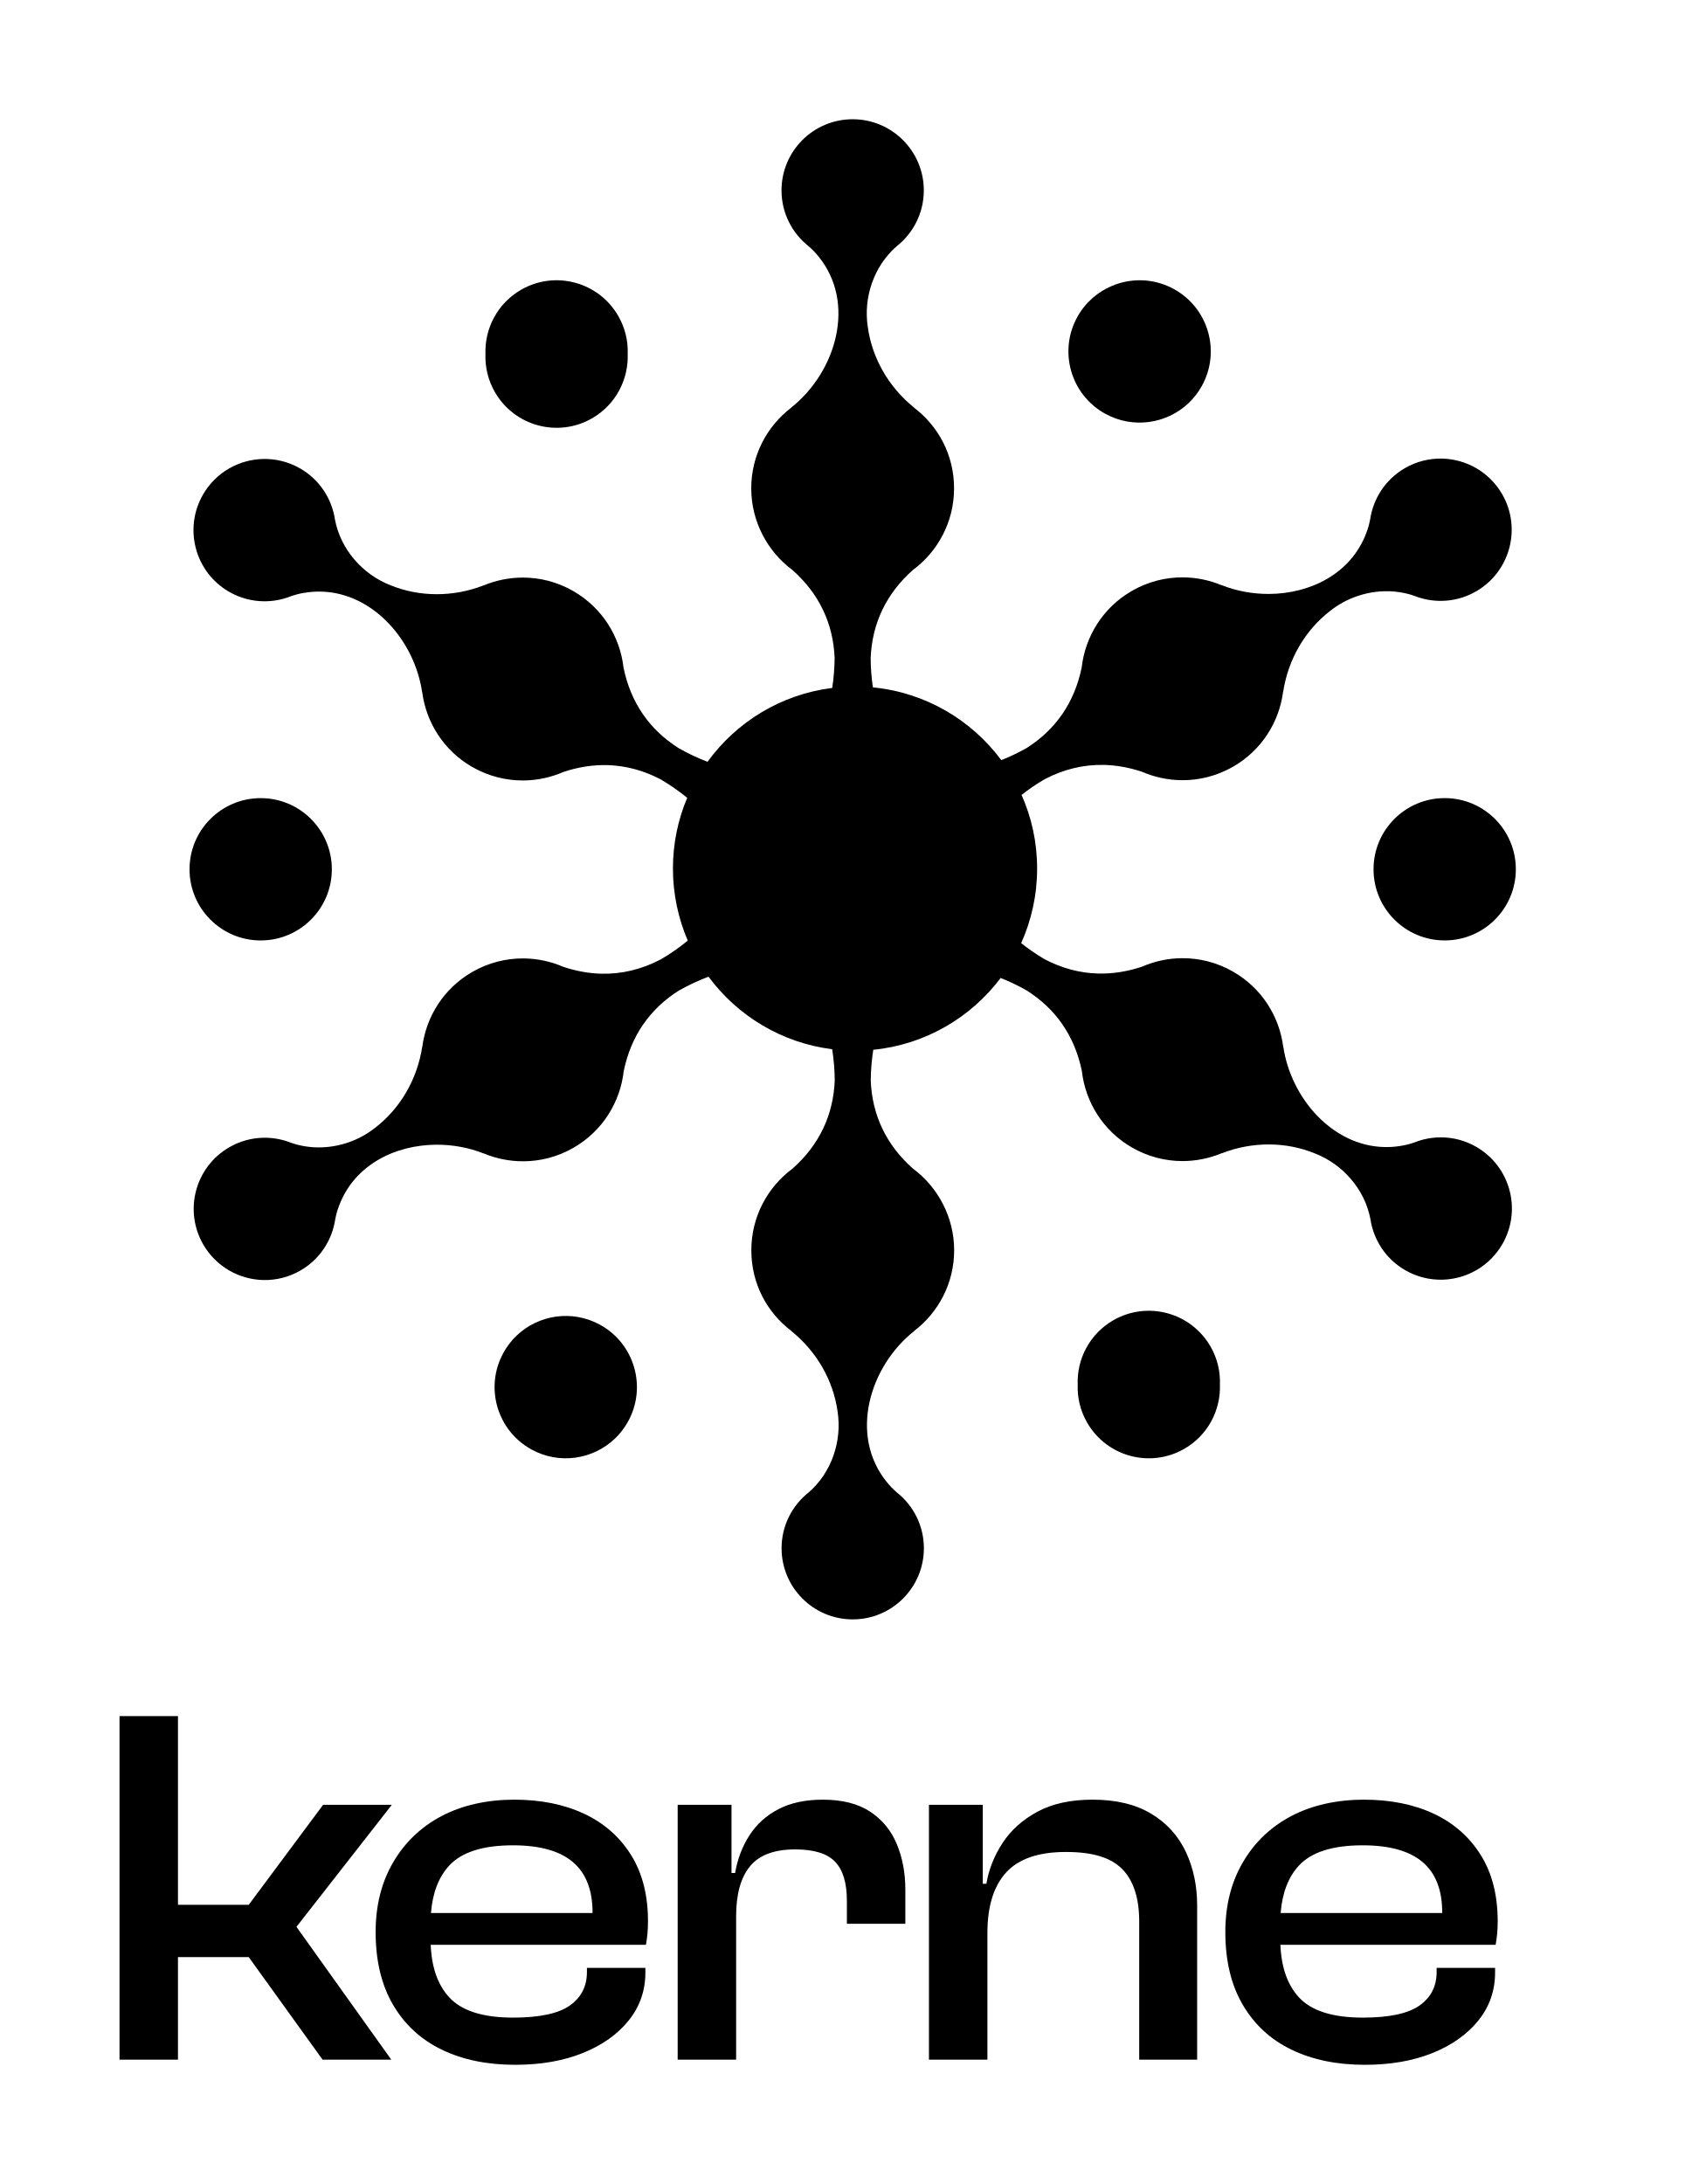
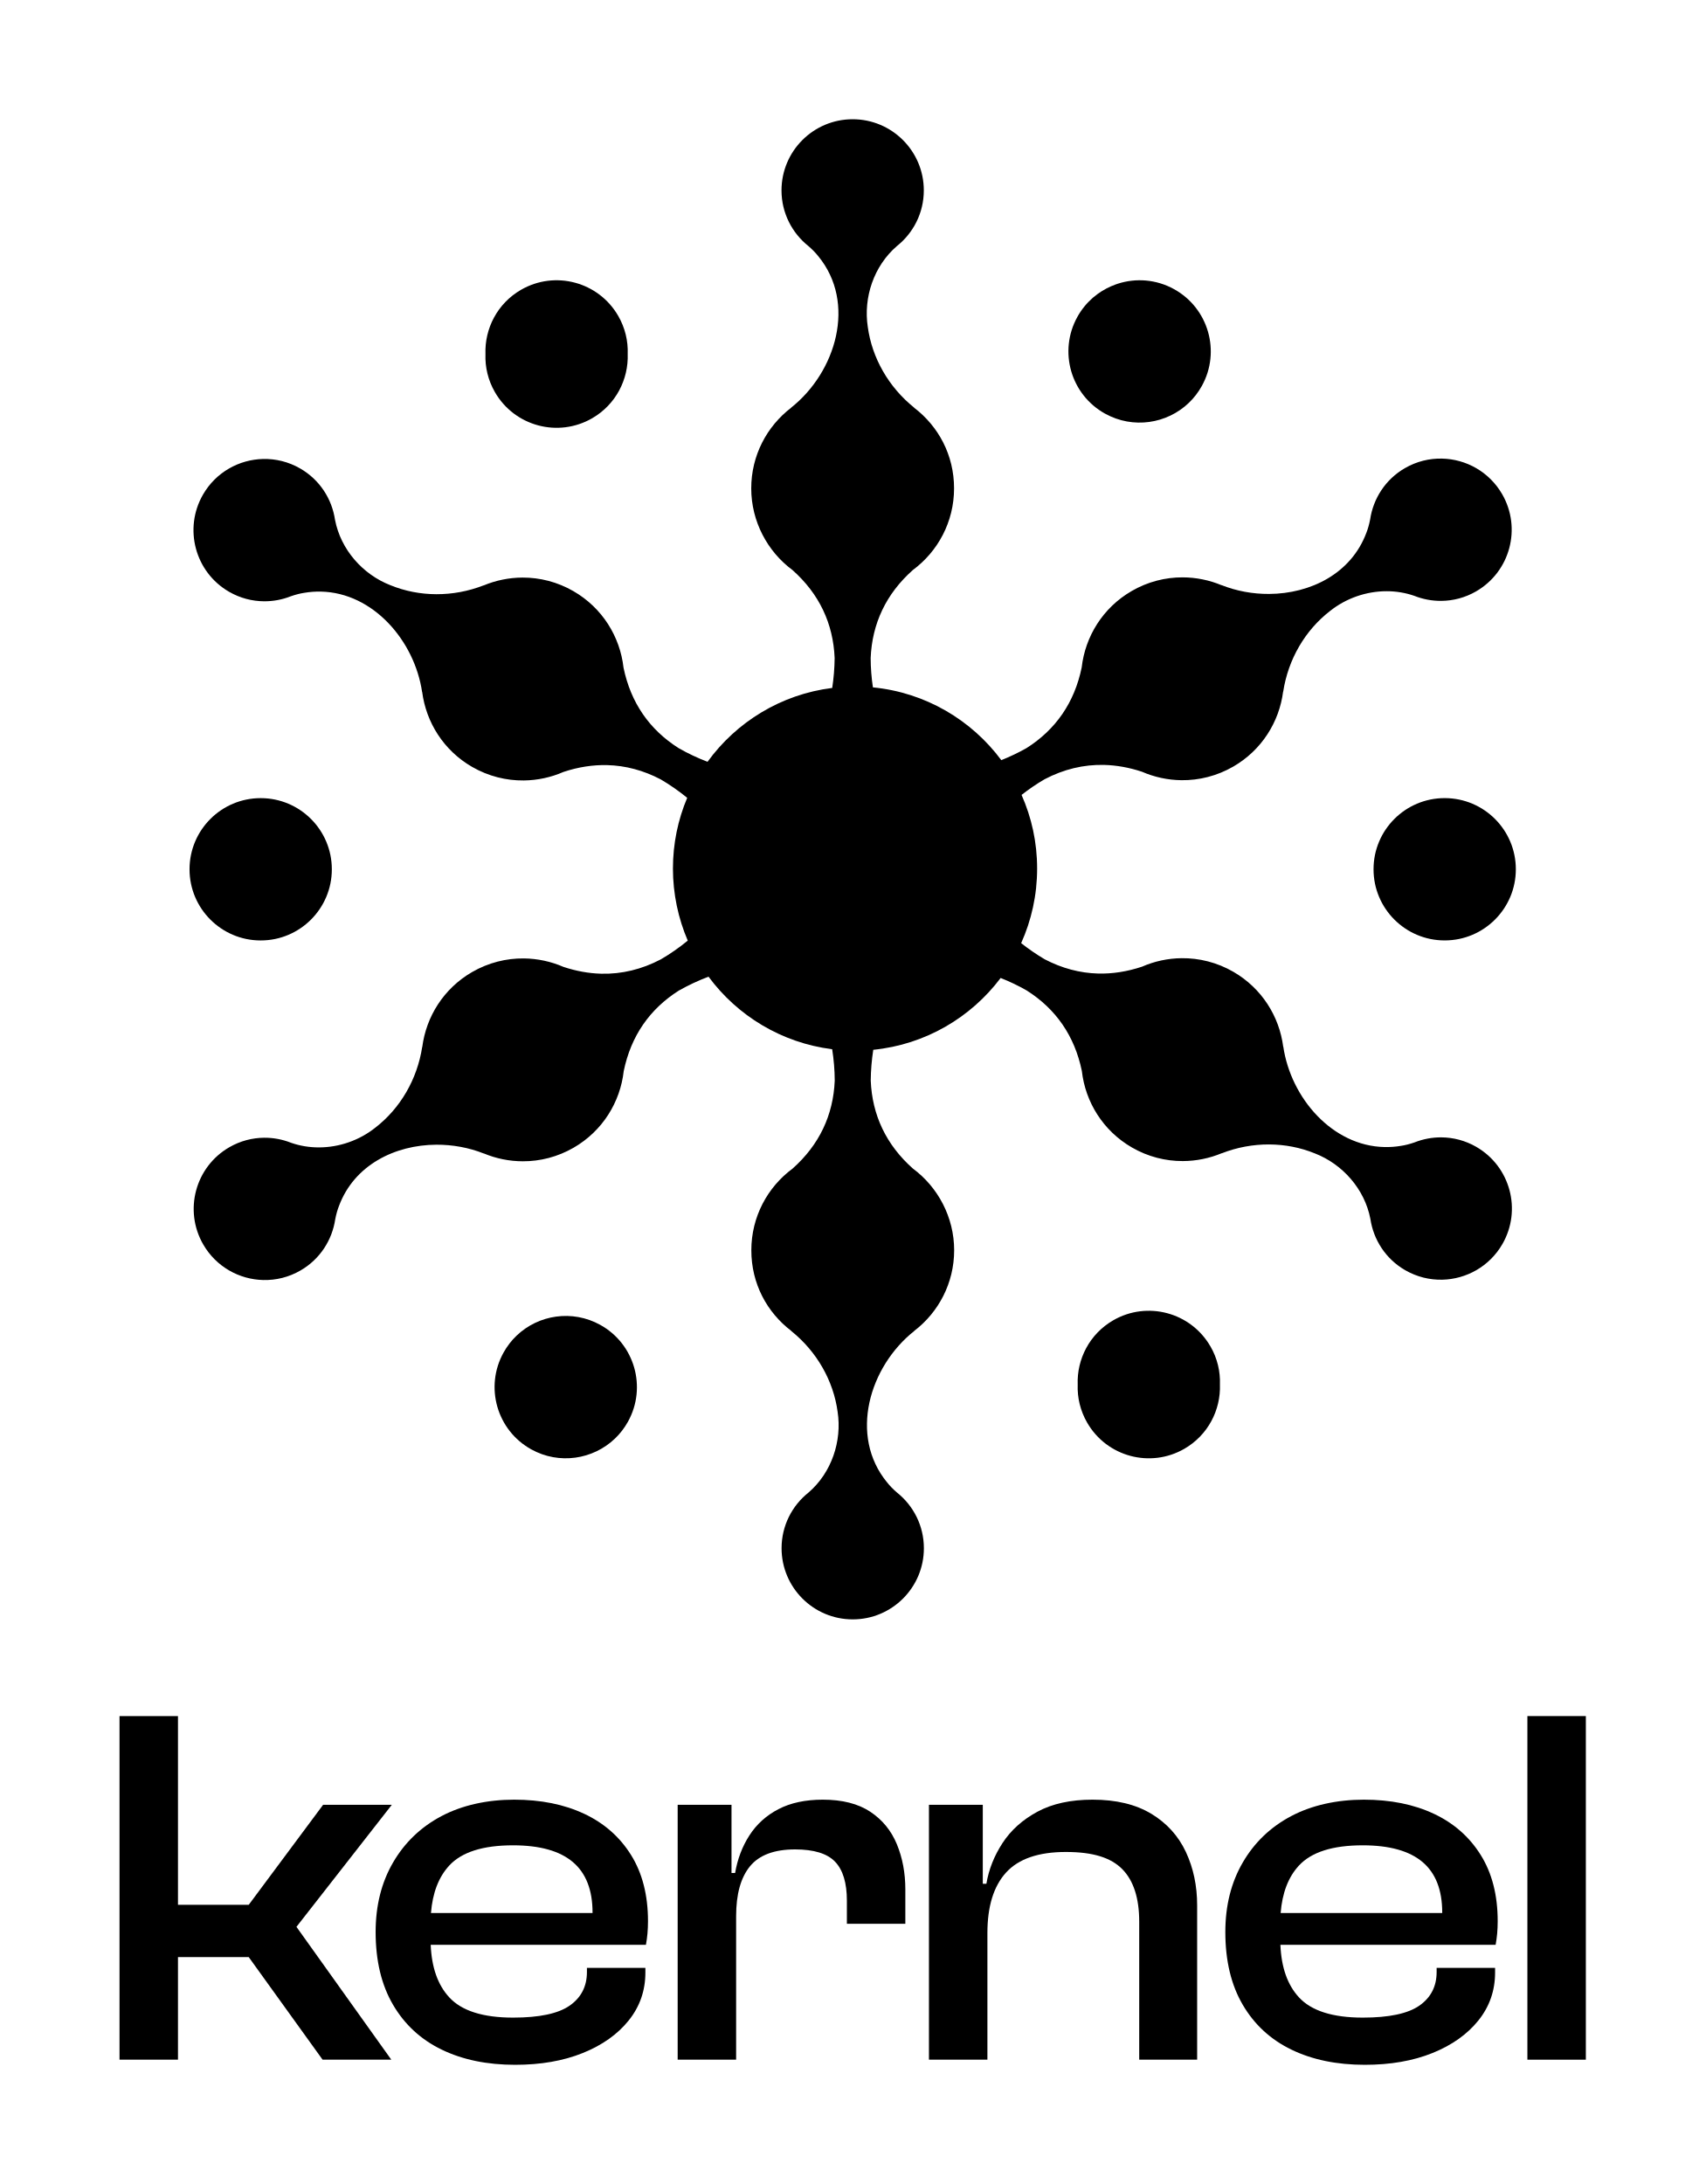
- <svg xmlns="http://www.w3.org/2000/svg" id="Layer_1" data-name="Layer 1" viewBox="600 79 720 922" overflow="visible">
+ <svg xmlns="http://www.w3.org/2000/svg" id="Layer_1" data-name="Layer 1" viewBox="600 79 720 922">
  <polygon points="765.43 840.91 736.42 840.91 705.02 883.13 675.14 883.13 675.14 803.46 650.46 803.46 650.46 948.52 675.14 948.52 675.14 905.22 705.02 905.22 736.2 948.52 765.21 948.52 725.16 892.44 765.43 840.91" />
  <path d="M846.6,844.7c-8.44-3.97-18.29-5.95-29.55-5.95s-21.9,2.31-30.64,6.93c-8.73,4.62-15.55,11.15-20.46,19.59-4.91,8.44-7.36,18.22-7.36,29.34,0,12.12,2.45,22.37,7.36,30.74,4.9,8.37,11.76,14.69,20.57,18.94,8.8,4.26,19.12,6.39,30.96,6.39,10.83,0,20.35-1.66,28.58-4.98,8.23-3.32,14.69-7.9,19.38-13.75,4.69-5.85,7.04-12.59,7.04-20.24v-1.95h-24.68v1.73c0,6.06-2.42,10.79-7.25,14.18-4.84,3.39-12.81,5.09-23.92,5.09-12.7,0-21.69-2.85-26.95-8.55-4.84-5.23-7.45-12.64-7.84-22.19h90.87c.29-1.59.5-3.17.65-4.76.14-1.59.22-3.32.22-5.2,0-10.97-2.38-20.28-7.14-27.93-4.76-7.65-11.37-13.46-19.81-17.43ZM789.66,866.57c5.27-5.7,14.25-8.55,26.95-8.55,11.26,0,19.66,2.35,25.22,7.04,5.55,4.69,8.34,11.8,8.34,21.33,0,.07,0,.14,0,.22h-68.22c.68-8.51,3.24-15.19,7.71-20.03Z" />
  <path d="M967.41,843.84c-5.13-3.39-11.8-5.09-20.03-5.09-7.36,0-13.61,1.34-18.73,4.01-5.13,2.67-9.2,6.35-12.23,11.04-3.03,4.69-5.05,10-6.06,15.91h-1.52v-28.8h-22.73v107.6h24.68v-60.62c0-9.23,1.95-16.24,5.84-21,3.9-4.76,10.25-7.14,19.05-7.14,7.94,0,13.57,1.73,16.89,5.2,3.32,3.46,4.98,8.95,4.98,16.45v9.74h24.68v-14.51c0-6.93-1.19-13.28-3.57-19.05-2.38-5.77-6.14-10.36-11.26-13.75Z" />
  <path d="M1086.05,844.7c-6.57-3.97-14.83-5.95-24.79-5.95-9.24,0-17,1.7-23.27,5.09-6.28,3.39-11.19,7.79-14.72,13.21-3.54,5.41-5.81,11.15-6.82,17.21h-1.52v-33.34h-22.73v107.6h24.68v-53.48c0-11.26,2.63-19.77,7.9-25.55,5.27-5.77,13.67-8.66,25.22-8.66s19.05,2.42,23.82,7.25c4.76,4.84,7.15,12.23,7.15,22.19v58.24h24.46v-65.17c0-8.23-1.59-15.73-4.76-22.52-3.18-6.78-8.05-12.16-14.61-16.13Z" />
  <path d="M1205.34,844.7c-8.44-3.97-18.29-5.95-29.55-5.95s-21.9,2.31-30.64,6.93c-8.74,4.62-15.56,11.15-20.46,19.59-4.91,8.44-7.36,18.22-7.36,29.34,0,12.12,2.45,22.37,7.36,30.74,4.9,8.37,11.76,14.69,20.57,18.94,8.8,4.26,19.12,6.39,30.96,6.39,10.82,0,20.35-1.66,28.58-4.98,8.23-3.32,14.68-7.9,19.38-13.75,4.69-5.85,7.04-12.59,7.04-20.24v-1.95h-24.68v1.73c0,6.06-2.42,10.79-7.25,14.18-4.84,3.39-12.81,5.09-23.92,5.09-12.7,0-21.69-2.85-26.95-8.55-4.84-5.23-7.45-12.64-7.84-22.19h90.87c.29-1.59.5-3.17.65-4.76.14-1.59.22-3.32.22-5.2,0-10.97-2.38-20.28-7.15-27.93-4.76-7.65-11.37-13.46-19.81-17.43ZM1148.4,866.57c5.27-5.7,14.25-8.55,26.95-8.55,11.26,0,19.66,2.35,25.22,7.04,5.55,4.69,8.33,11.8,8.33,21.33,0,.07,0,.14,0,.22h-68.22c.68-8.51,3.24-15.19,7.71-20.03Z" />
-   <rect x="1244.86" y="803.46" />
+   <rect x="1244.86" y="803.46" width="24.68" height="145.06" />
  <path d="M1209.94,415.93c-16.59,0-30.04,13.45-30.04,30.04h0c0,16.59,13.45,30.04,30.04,30.04s30.04-13.45,30.04-30.04h0c0-16.59-13.45-30.04-30.04-30.04Z" />
  <path d="M1111.03,647.38c-8.3-14.37-26.68-19.29-41.04-10.99-9.98,5.76-15.39,16.39-14.99,27.15-.2,5.45,1.08,11.01,4.01,16.08,8.3,14.37,26.68,19.29,41.04,10.99,9.98-5.76,15.39-16.39,15-27.15.2-5.45-1.08-11.01-4.01-16.08Z" />
  <path d="M808.97,244.58c8.3,14.37,26.68,19.29,41.04,10.99,9.98-5.76,15.39-16.39,15-27.15.2-5.45-1.08-11.01-4.01-16.08-8.3-14.37-26.68-19.29-41.04-10.99-9.98,5.76-15.39,16.39-15,27.15-.2,5.45,1.08,11.01,4.01,16.08Z" />
  <path d="M710.06,476.02c16.59,0,30.04-13.45,30.04-30.04h0c0-16.59-13.45-30.04-30.04-30.04s-30.04,13.45-30.04,30.04h0c0,16.59,13.45,30.04,30.04,30.04Z" />
  <path d="M1223.29,563.16c-4.65-2.68-9.72-3.97-14.73-4.01-3.9-.03-7.76.7-11.36,2.13-2.03.7-3.93,1.19-5.7,1.45-2.36.4-4.69.56-6.97.51-22.02-.46-39.53-20.7-42.73-42.39h0s0,0,0,0c0,0-.02.04-.03.05-1.65-12.8-9.03-24.71-21.08-31.66-6.89-3.97-14.42-5.81-21.83-5.73-5.77.06-11.46,1.29-16.72,3.59-6.28,2.09-12.46,3.04-18.5,2.89-7.77-.2-15.31-2.23-22.58-6.02-3.47-2.04-6.77-4.33-9.93-6.81,4.32-9.61,6.74-20.26,6.74-31.48s-2.36-21.59-6.57-31.1c3.09-2.42,6.33-4.64,9.74-6.62,8.06-4.22,16.48-6.26,25.17-6.04,5.21.14,10.52,1.09,15.9,2.87,5.27,2.29,10.96,3.52,16.73,3.58,7.41.08,14.94-1.77,21.83-5.74,12.04-6.95,19.42-18.87,21.06-31.67,0,.01.03.05.03.05h0s0,0,0,0c2.1-13.71,9.29-25.96,19.74-34.04,6.72-5.38,15.3-8.39,23.95-8.38,3.93,0,7.88.63,11.67,1.95,3.6,1.43,7.47,2.16,11.36,2.13,5.01-.04,10.08-1.33,14.73-4.02,14.37-8.3,19.29-26.68,10.99-41.04-5.45-9.43-15.23-14.79-25.38-15.01-5.31-.12-10.73,1.17-15.67,4.03-8.26,4.77-13.38,12.89-14.68,21.65-.41,2.11-.94,4-1.6,5.66-6.43,17.21-23.57,25.7-41.06,25.8-6.84.04-13.74-1.21-20.06-3.72h0s.02.04.03.05c-5.21-2.18-10.82-3.32-16.5-3.33-7.29-.02-14.69,1.83-21.46,5.75-12.24,7.07-19.66,19.27-21.14,32.31-3.05,14.82-10.96,26.2-23.26,34-3.44,1.95-7.01,3.64-10.67,5.11-12.6-16.97-32.02-28.56-54.21-30.73-.61-4.09-.94-8.23-.95-12.38.6-14.54,6.5-27.1,17.8-37.15,10.56-7.8,17.41-20.33,17.41-34.47s-6.63-26.25-16.89-34.08h.06c-10.82-8.68-17.83-21.03-19.6-34.12-1.89-12.38,2.54-25.66,12.25-34.06,6.94-5.5,11.41-13.99,11.41-23.54,0-16.59-13.45-30.04-30.04-30.04h0c-16.59,0-30.04,13.45-30.04,30.04,0,9.55,4.47,18.03,11.4,23.54,1.62,1.4,2.99,2.81,4.1,4.21,16.26,19.72,7.53,48.96-11.45,63.97h.06c-10.26,7.82-16.89,20.17-16.89,34.08s6.85,26.67,17.41,34.47c11.31,10.05,17.2,22.6,17.8,37.15-.04,4.23-.39,8.45-1.02,12.62-21.62,2.7-40.45,14.37-52.64,31.18-4.2-1.6-8.28-3.52-12.19-5.76-12.3-7.78-20.23-19.17-23.28-33.98-1.48-13.04-8.91-25.24-21.16-32.3-6.77-3.91-14.17-5.75-21.46-5.73-5.67.02-11.28,1.16-16.49,3.34,0-.01.03-.05.03-.05h0c-6.46,2.52-13.24,3.75-19.94,3.73-6.69-.02-13.3-1.3-19.41-3.8-11.67-4.55-20.96-15.02-23.38-27.62-1.3-8.77-6.42-16.88-14.69-21.65-4.94-2.85-10.35-4.14-15.67-4.02-10.14.23-19.93,5.6-25.37,15.03-8.29,14.37-3.36,32.75,11.01,41.04,4.65,2.68,9.72,3.97,14.73,4.01,3.9.03,7.76-.7,11.36-2.13,2.03-.7,3.93-1.19,5.7-1.45,2.36-.4,4.69-.56,6.97-.51,22.02.46,39.53,20.7,42.73,42.39h0s0,0,0,0c0,0,.02-.04.03-.05,1.65,12.8,9.03,24.71,21.08,31.66,6.89,3.97,14.42,5.81,21.83,5.73,5.77-.07,11.46-1.29,16.72-3.59,6.28-2.09,12.46-3.04,18.5-2.89,7.77.2,15.31,2.23,22.57,6.02,3.93,2.31,7.67,4.92,11.19,7.79-3.88,9.19-6.02,19.28-6.02,29.88s2.24,21.08,6.26,30.4c-3.58,2.94-7.39,5.6-11.4,7.93-8.06,4.22-16.48,6.26-25.17,6.04-5.21-.14-10.52-1.09-15.9-2.87-5.27-2.29-10.96-3.52-16.73-3.58-7.41-.08-14.94,1.77-21.83,5.74-12.04,6.95-19.42,18.87-21.06,31.67,0-.01-.03-.05-.03-.05h0s0,0,0,0c-2.1,13.71-9.29,25.96-19.74,34.04-6.72,5.38-15.3,8.39-23.95,8.38-3.93,0-7.88-.63-11.67-1.95-3.6-1.43-7.47-2.16-11.36-2.13-5.01.04-10.08,1.33-14.73,4.02-14.37,8.3-19.29,26.68-10.99,41.04,5.45,9.43,15.23,14.79,25.38,15.01,5.31.12,10.73-1.17,15.67-4.03,8.27-4.77,13.38-12.89,14.68-21.65.41-2.1.93-3.99,1.6-5.65,6.43-17.21,23.57-25.7,41.06-25.8,6.84-.04,13.74,1.21,20.06,3.72h0s-.02-.04-.03-.05c5.21,2.18,10.82,3.32,16.5,3.33,7.29.02,14.69-1.83,21.46-5.74,12.24-7.07,19.67-19.27,21.14-32.32,3.05-14.82,10.96-26.2,23.26-34,4.03-2.28,8.23-4.24,12.55-5.87,12.19,16.5,30.83,27.94,52.2,30.62.69,4.38,1.06,8.8,1.08,13.25-.6,14.54-6.5,27.1-17.8,37.15-10.56,7.8-17.41,20.33-17.41,34.47s6.63,26.25,16.89,34.07h-.06c10.82,8.68,17.83,21.03,19.6,34.12,1.89,12.38-2.53,25.66-12.25,34.06-6.94,5.5-11.41,13.99-11.41,23.54,0,16.59,13.45,30.04,30.04,30.04h0c16.59,0,30.04-13.45,30.04-30.04,0-9.54-4.46-18.03-11.4-23.54-1.62-1.4-2.99-2.81-4.1-4.21-16.26-19.72-7.53-48.96,11.45-63.97h-.06c10.26-7.82,16.89-20.17,16.89-34.08s-6.85-26.67-17.41-34.47c-11.31-10.05-17.21-22.6-17.81-37.15.04-4.36.41-8.71,1.07-13,21.96-2.18,41.2-13.6,53.78-30.32,3.78,1.5,7.46,3.25,11,5.28,12.3,7.78,20.23,19.17,23.28,33.98,1.48,13.05,8.91,25.24,21.16,32.31,6.77,3.91,14.17,5.75,21.46,5.73,5.67-.02,11.28-1.16,16.49-3.34,0,.01-.03.05-.03.05h0c6.46-2.52,13.24-3.75,19.94-3.73,6.69.02,13.3,1.3,19.41,3.8,11.67,4.55,20.96,15.02,23.39,27.63,1.3,8.76,6.42,16.88,14.69,21.65,4.94,2.85,10.35,4.14,15.67,4.02,10.14-.23,19.93-5.6,25.37-15.03,8.29-14.37,3.36-32.75-11.01-41.04Z" />
  <path d="M1066.58,253.64c11.79,6.53,26.07,4.3,35.33-4.56,2.14-2.04,4-4.44,5.51-7.16,8.04-14.51,2.8-32.8-11.72-40.84-7.57-4.19-16.16-4.77-23.79-2.3-.31.1-.62.21-.93.32-2.66.96-5.2,2.29-7.52,3.97-.62.45-1.22.92-1.81,1.42-.1.08-.2.17-.3.25-2.55,2.23-4.77,4.93-6.5,8.06-8.04,14.51-2.8,32.8,11.72,40.84Z" />
  <path d="M824.3,690.87c11.79,6.53,26.07,4.3,35.33-4.56,2.14-2.04,4-4.44,5.51-7.16,8.04-14.51,2.8-32.8-11.72-40.84-11.79-6.53-26.07-4.3-35.33,4.56-2.14,2.04-4,4.44-5.51,7.16-8.04,14.51-2.8,32.8,11.72,40.84Z" />
</svg>
